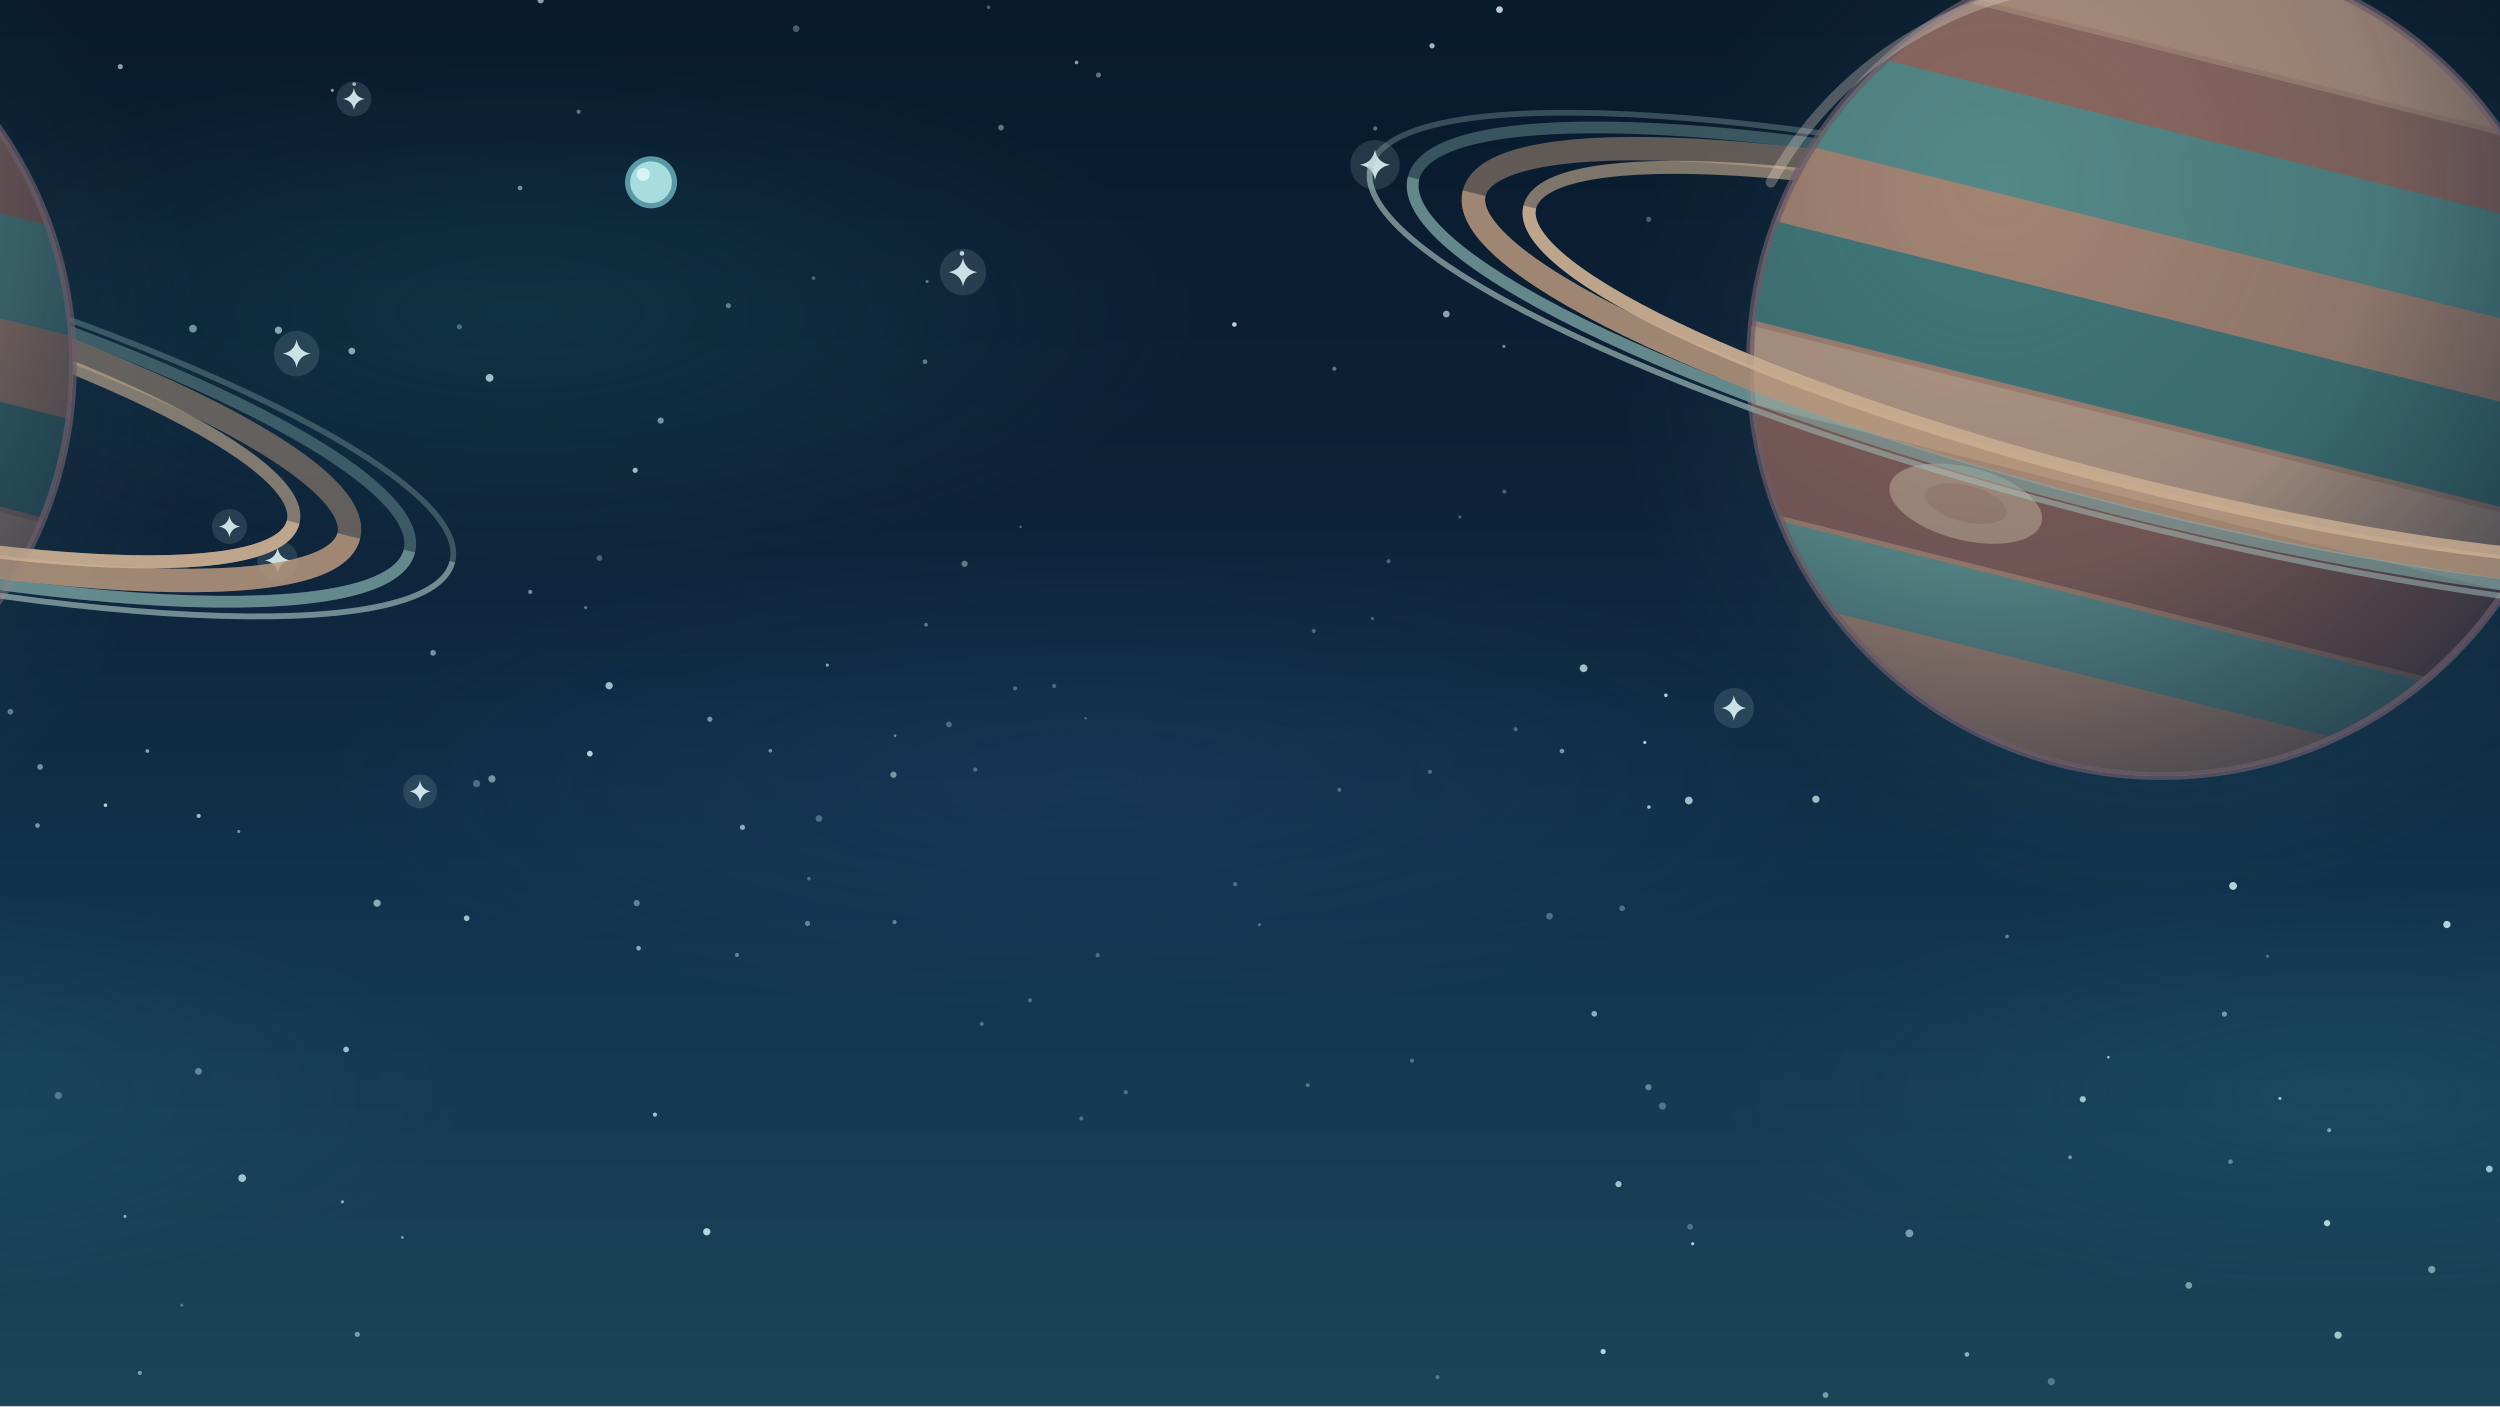
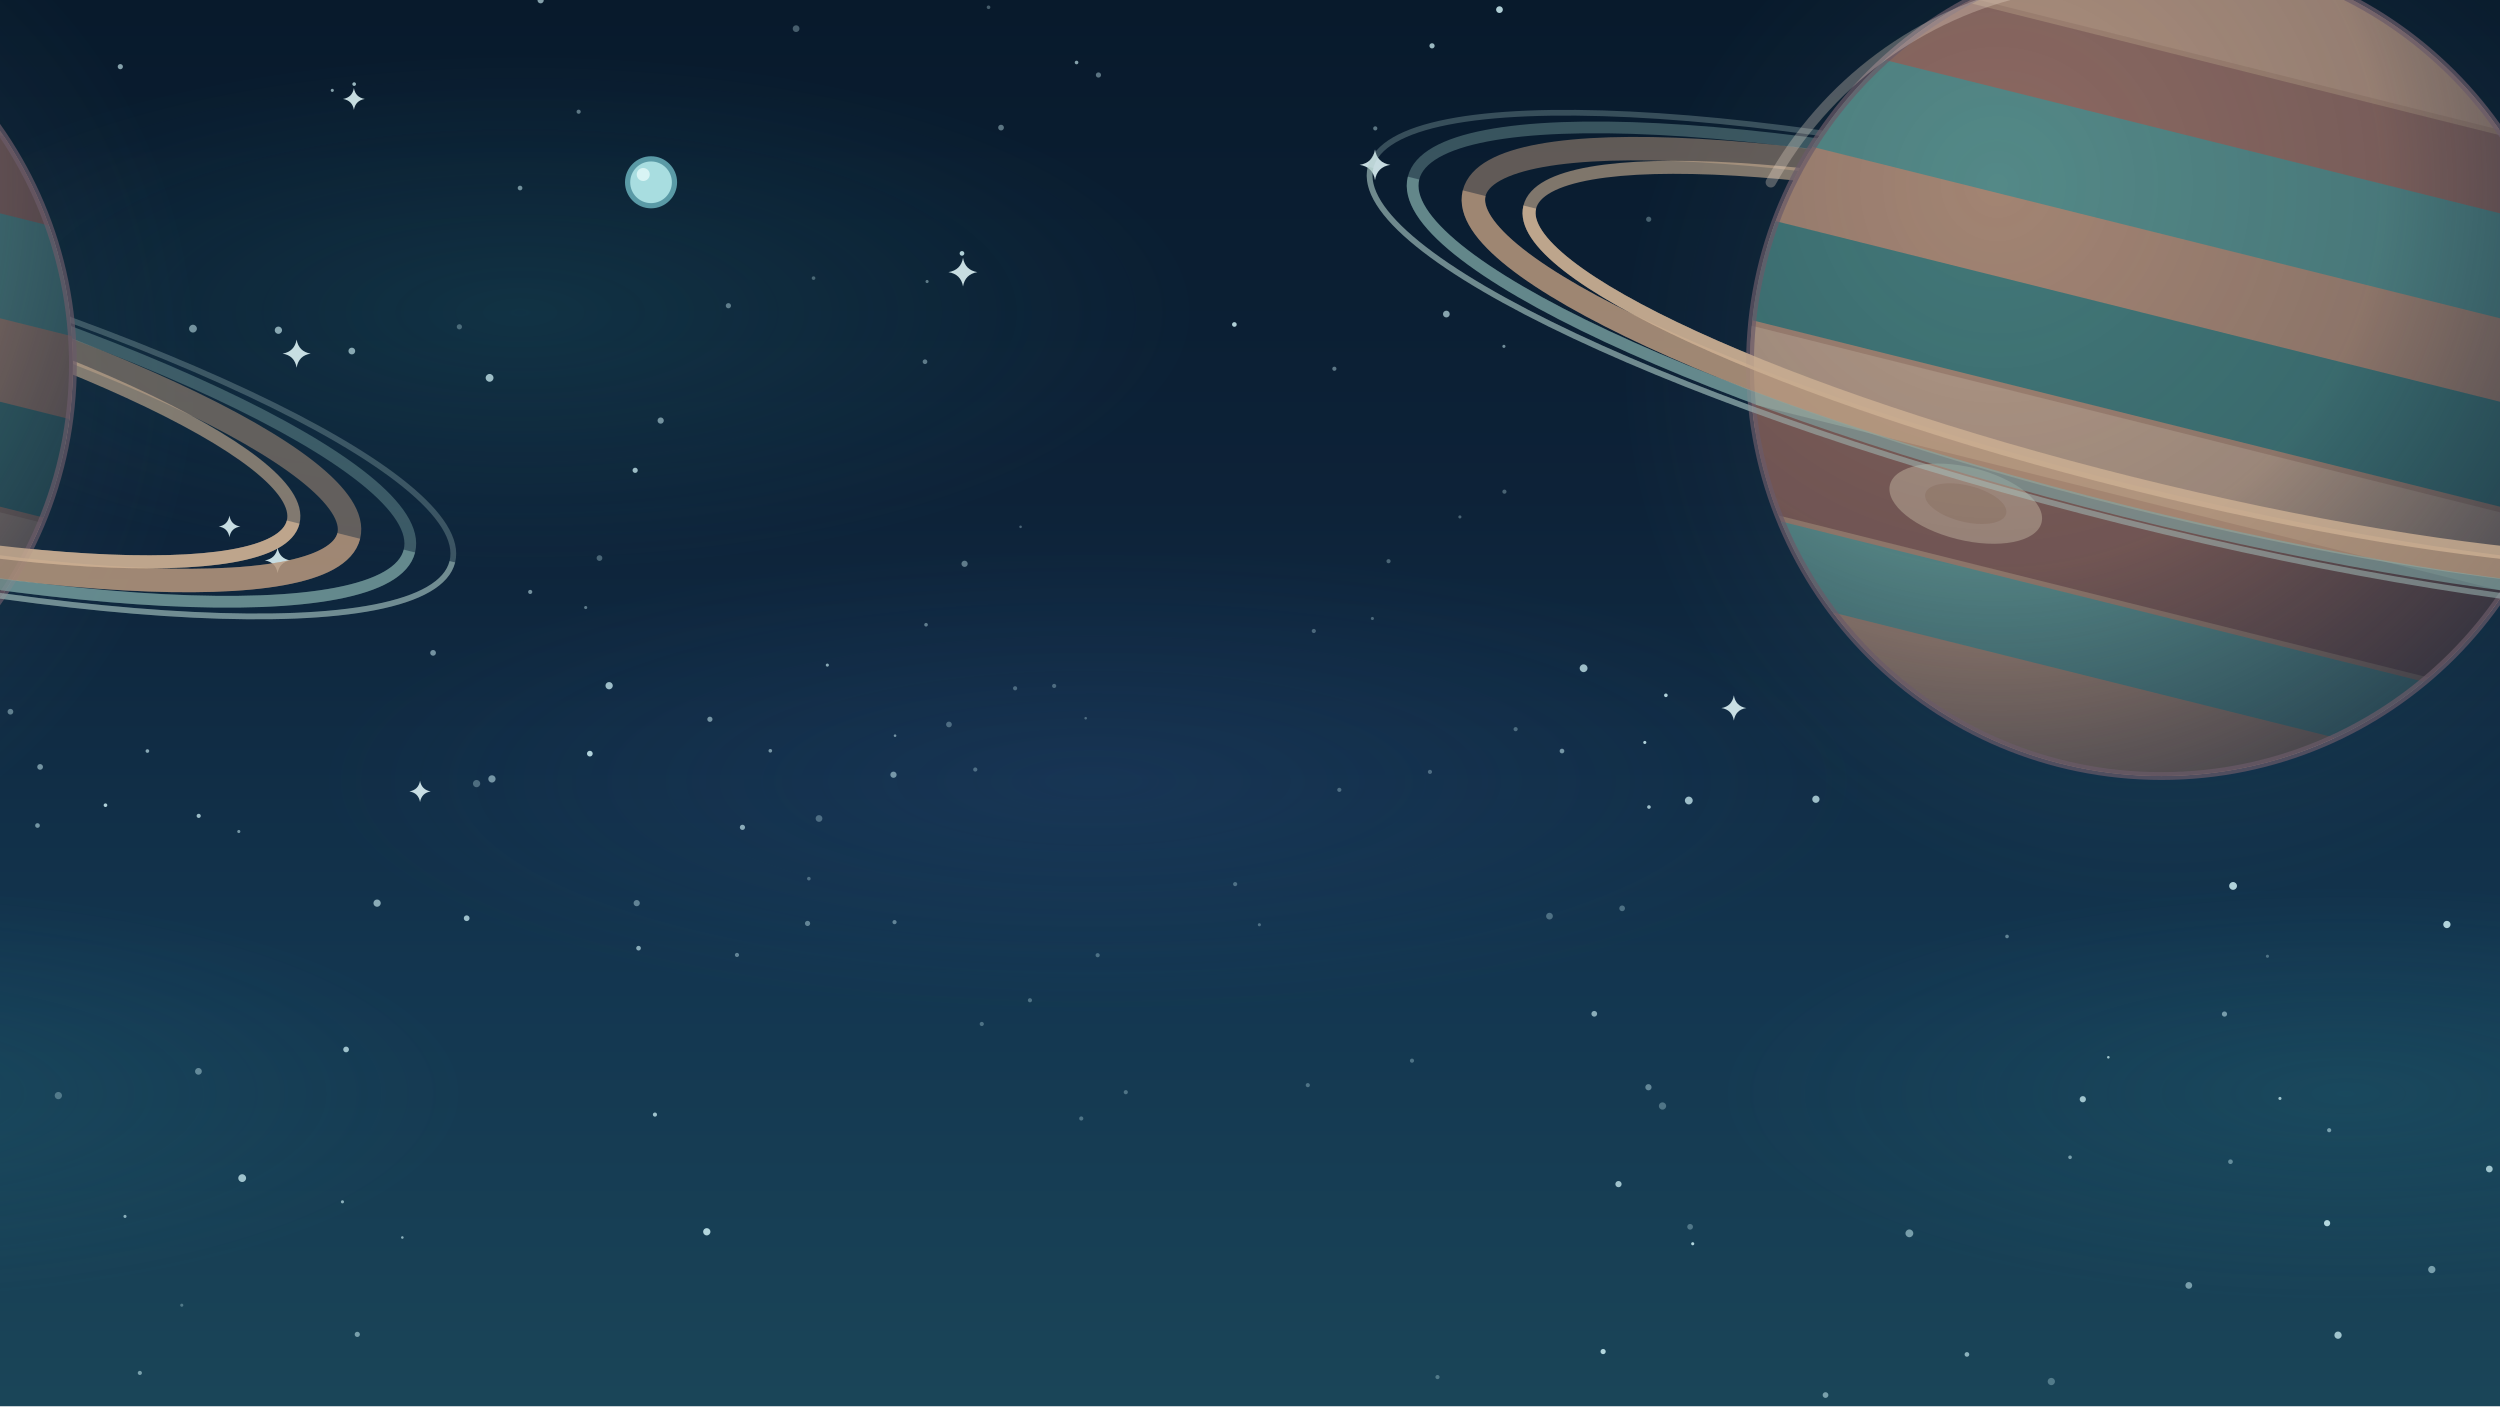
<svg xmlns="http://www.w3.org/2000/svg" width="960" height="540" viewBox="0 0 960 540">
  <defs>
    <linearGradient id="rs" x1="0" y1="0" x2="0" y2="1">
      <stop offset="0" stop-color="#081a2c" />
      <stop offset="0.35" stop-color="#0d2238" />
      <stop offset="0.7" stop-color="#133650" />
      <stop offset="1" stop-color="#1a4558" />
    </linearGradient>
    <radialGradient id="rn1">
      <stop offset="0" stop-color="#2f8a90" stop-opacity="0.18" />
      <stop offset="0.55" stop-color="#2f8a90" stop-opacity="0.081" />
      <stop offset="1" stop-color="#2f8a90" stop-opacity="0" />
    </radialGradient>
    <radialGradient id="rn2">
      <stop offset="0" stop-color="#3a5a9e" stop-opacity="0.16" />
      <stop offset="0.55" stop-color="#3a5a9e" stop-opacity="0.072" />
      <stop offset="1" stop-color="#3a5a9e" stop-opacity="0" />
    </radialGradient>
    <radialGradient id="rpshade" cx="0.3" cy="0.28" r="0.85">
      <stop offset="0" stop-color="#0a1a30" stop-opacity="0.12" />
      <stop offset="0.55" stop-color="#0a1a30" stop-opacity="0.25" />
      <stop offset="1" stop-color="#0a1a30" stop-opacity="0.72" />
    </radialGradient>
    <radialGradient id="ratm">
      <stop offset="0" stop-color="#7ac8c0" stop-opacity="0.2" />
      <stop offset="0.45" stop-color="#7ac8c0" stop-opacity="0.08" />
      <stop offset="1" stop-color="#7ac8c0" stop-opacity="0" />
    </radialGradient>
    <clipPath id="rpc">
      <circle cx="830" cy="140" r="158" />
    </clipPath>
    <clipPath id="rfront">
      <rect x="410" y="140" width="840" height="300" transform="rotate(14 830 140)" />
    </clipPath>
  </defs>
  <rect x="0" y="0" width="960" height="540" fill="url(#rs)" />
  <ellipse cx="200" cy="120" rx="260" ry="100" fill="url(#rn1)" />
  <ellipse cx="1160" cy="120" rx="260" ry="100" fill="url(#rn1)" />
  <ellipse cx="420" cy="300" rx="300" ry="90" fill="url(#rn2)" />
  <ellipse cx="-60" cy="420" rx="240" ry="80" fill="url(#rn1)" />
  <ellipse cx="900" cy="420" rx="240" ry="80" fill="url(#rn1)" />
  <circle cx="894.4" cy="434" r="0.8" fill="#d8fbff" opacity="0.5" />
  <circle cx="343.5" cy="354.1" r="0.8" fill="#d8fbff" opacity="0.4" />
  <circle cx="166.3" cy="250.7" r="1.1" fill="#d8fbff" opacity="0.5" />
  <circle cx="639.7" cy="267" r="0.7" fill="#d8fbff" opacity="0.8" />
  <circle cx="15.4" cy="294.5" r="1.1" fill="#d8fbff" opacity="0.5" />
  <circle cx="377" cy="393.2" r="0.8" fill="#d8fbff" opacity="0.3" />
  <circle cx="253.7" cy="161.5" r="1.2" fill="#d8fbff" opacity="0.5" />
  <circle cx="46.2" cy="25.6" r="1" fill="#d8fbff" opacity="0.6" />
  <circle cx="701" cy="535.7" r="1.1" fill="#d8fbff" opacity="0.5" />
  <circle cx="233.9" cy="263.3" r="1.4" fill="#d8fbff" opacity="0.7" />
  <circle cx="136" cy="32.3" r="0.7" fill="#d8fbff" opacity="0.7" />
  <circle cx="612.2" cy="389.3" r="1.1" fill="#d8fbff" opacity="0.6" />
  <circle cx="144.8" cy="346.8" r="1.4" fill="#d8fbff" opacity="0.6" />
  <circle cx="251.5" cy="428" r="0.8" fill="#d8fbff" opacity="0.7" />
  <circle cx="650" cy="477.6" r="0.6" fill="#d8fbff" opacity="0.8" />
  <circle cx="528.1" cy="49.3" r="0.8" fill="#d8fbff" opacity="0.4" />
  <circle cx="575.8" cy="3.7" r="1.3" fill="#d8fbff" opacity="0.8" />
  <circle cx="370.4" cy="216.5" r="1.2" fill="#d8fbff" opacity="0.4" />
  <circle cx="733.2" cy="473.6" r="1.5" fill="#d8fbff" opacity="0.5" />
  <circle cx="74.1" cy="126.2" r="1.5" fill="#d8fbff" opacity="0.5" />
  <circle cx="222.2" cy="42.9" r="0.8" fill="#d8fbff" opacity="0.4" />
  <circle cx="542.2" cy="407.3" r="0.8" fill="#d8fbff" opacity="0.3" />
  <circle cx="355.2" cy="138.9" r="0.9" fill="#d8fbff" opacity="0.4" />
  <circle cx="243.9" cy="180.6" r="1" fill="#d8fbff" opacity="0.7" />
  <circle cx="631.6" cy="285.1" r="0.6" fill="#d8fbff" opacity="0.8" />
  <circle cx="48" cy="467.1" r="0.6" fill="#d8fbff" opacity="0.6" />
  <circle cx="840.5" cy="493.6" r="1.3" fill="#d8fbff" opacity="0.5" />
  <circle cx="599.8" cy="288.4" r="0.9" fill="#d8fbff" opacity="0.5" />
  <circle cx="415.2" cy="429.5" r="0.8" fill="#d8fbff" opacity="0.3" />
  <circle cx="432.3" cy="419.4" r="0.8" fill="#d8fbff" opacity="0.3" />
  <circle cx="56.6" cy="288.4" r="0.7" fill="#d8fbff" opacity="0.6" />
  <circle cx="809.6" cy="406" r="0.5" fill="#d8fbff" opacity="0.7" />
  <circle cx="560.6" cy="198.5" r="0.6" fill="#d8fbff" opacity="0.3" />
  <circle cx="857.5" cy="340.2" r="1.5" fill="#d8fbff" opacity="0.8" />
  <circle cx="755.3" cy="520.1" r="0.9" fill="#d8fbff" opacity="0.6" />
  <circle cx="374.5" cy="295.5" r="0.8" fill="#d8fbff" opacity="0.3" />
  <circle cx="179.2" cy="352.6" r="1.1" fill="#d8fbff" opacity="0.7" />
  <circle cx="697.3" cy="306.9" r="1.4" fill="#d8fbff" opacity="0.7" />
  <circle cx="512.4" cy="141.6" r="0.8" fill="#d8fbff" opacity="0.4" />
  <circle cx="633.2" cy="309.9" r="0.7" fill="#d8fbff" opacity="0.7" />
  <circle cx="421.5" cy="366.8" r="0.8" fill="#d8fbff" opacity="0.3" />
  <circle cx="875.5" cy="421.8" r="0.6" fill="#d8fbff" opacity="0.7" />
  <circle cx="355.6" cy="239.9" r="0.7" fill="#d8fbff" opacity="0.4" />
  <circle cx="416.9" cy="275.8" r="0.5" fill="#d8fbff" opacity="0.3" />
  <circle cx="40.5" cy="309.2" r="0.7" fill="#d8fbff" opacity="0.8" />
  <circle cx="870.7" cy="367.2" r="0.6" fill="#d8fbff" opacity="0.3" />
  <circle cx="285.1" cy="317.7" r="1" fill="#d8fbff" opacity="0.6" />
  <circle cx="633.1" cy="84.2" r="1" fill="#d8fbff" opacity="0.3" />
  <circle cx="343.7" cy="282.5" r="0.5" fill="#d8fbff" opacity="0.5" />
  <circle cx="483.6" cy="355.1" r="0.6" fill="#d8fbff" opacity="0.3" />
  <circle cx="4" cy="273.3" r="1.1" fill="#d8fbff" opacity="0.4" />
  <circle cx="207.6" cy="0.1" r="1.2" fill="#d8fbff" opacity="0.6" />
  <circle cx="389.8" cy="264.3" r="0.8" fill="#d8fbff" opacity="0.3" />
  <circle cx="514.3" cy="303.3" r="0.8" fill="#d8fbff" opacity="0.3" />
  <circle cx="794.9" cy="444.4" r="0.7" fill="#d8fbff" opacity="0.5" />
  <circle cx="622.9" cy="348.8" r="1.1" fill="#d8fbff" opacity="0.3" />
  <circle cx="106.9" cy="126.8" r="1.4" fill="#d8fbff" opacity="0.6" />
  <circle cx="854.2" cy="389.4" r="1" fill="#d8fbff" opacity="0.5" />
  <circle cx="230.2" cy="214.3" r="1.1" fill="#d8fbff" opacity="0.3" />
  <circle cx="176.4" cy="125.5" r="1" fill="#d8fbff" opacity="0.3" />
  <circle cx="648.5" cy="307.4" r="1.5" fill="#d8fbff" opacity="0.7" />
  <circle cx="199.7" cy="72.2" r="0.9" fill="#d8fbff" opacity="0.5" />
  <circle cx="310.6" cy="337.4" r="0.7" fill="#d8fbff" opacity="0.3" />
  <circle cx="404.8" cy="263.4" r="0.8" fill="#d8fbff" opacity="0.3" />
  <circle cx="317.7" cy="255.4" r="0.6" fill="#d8fbff" opacity="0.6" />
  <circle cx="69.8" cy="501.2" r="0.6" fill="#d8fbff" opacity="0.3" />
  <circle cx="131.5" cy="461.5" r="0.6" fill="#d8fbff" opacity="0.6" />
  <circle cx="787.7" cy="530.5" r="1.4" fill="#d8fbff" opacity="0.3" />
  <circle cx="314.5" cy="314.3" r="1.3" fill="#d8fbff" opacity="0.3" />
  <circle cx="379.6" cy="2.8" r="0.7" fill="#d8fbff" opacity="0.3" />
  <circle cx="127.6" cy="34.7" r="0.6" fill="#d8fbff" opacity="0.6" />
  <circle cx="391.9" cy="202.3" r="0.5" fill="#d8fbff" opacity="0.3" />
  <circle cx="295.8" cy="288.3" r="0.7" fill="#d8fbff" opacity="0.5" />
  <circle cx="413.4" cy="24" r="0.7" fill="#d8fbff" opacity="0.6" />
  <circle cx="271.4" cy="473" r="1.4" fill="#d8fbff" opacity="0.8" />
  <circle cx="474.3" cy="339.5" r="0.8" fill="#d8fbff" opacity="0.3" />
  <circle cx="799.8" cy="422.1" r="1.2" fill="#d8fbff" opacity="0.7" />
  <circle cx="76.3" cy="313.3" r="0.8" fill="#d8fbff" opacity="0.7" />
  <circle cx="893.6" cy="469.7" r="1.2" fill="#d8fbff" opacity="0.8" />
  <circle cx="577.5" cy="133" r="0.6" fill="#d8fbff" opacity="0.5" />
  <circle cx="183" cy="300.9" r="1.4" fill="#d8fbff" opacity="0.3" />
  <circle cx="555.4" cy="120.6" r="1.3" fill="#d8fbff" opacity="0.6" />
  <circle cx="955.9" cy="448.9" r="1.3" fill="#d8fbff" opacity="0.7" />
  <circle cx="421.8" cy="28.8" r="1" fill="#d8fbff" opacity="0.4" />
  <circle cx="369.4" cy="97.3" r="0.9" fill="#d8fbff" opacity="0.8" />
  <circle cx="395.5" cy="384.1" r="0.8" fill="#d8fbff" opacity="0.3" />
  <circle cx="91.7" cy="319.3" r="0.6" fill="#d8fbff" opacity="0.5" />
  <circle cx="615.6" cy="519" r="1" fill="#d8fbff" opacity="0.8" />
  <circle cx="552" cy="528.8" r="0.8" fill="#d8fbff" opacity="0.3" />
  <circle cx="856.5" cy="446.1" r="0.9" fill="#d8fbff" opacity="0.4" />
  <circle cx="649" cy="471.1" r="1.1" fill="#d8fbff" opacity="0.3" />
  <circle cx="608.1" cy="256.6" r="1.5" fill="#d8fbff" opacity="0.7" />
  <circle cx="897.8" cy="512.7" r="1.4" fill="#d8fbff" opacity="0.7" />
  <circle cx="305.7" cy="11" r="1.3" fill="#d8fbff" opacity="0.3" />
  <circle cx="76.2" cy="411.4" r="1.3" fill="#d8fbff" opacity="0.4" />
  <circle cx="638.4" cy="424.7" r="1.4" fill="#d8fbff" opacity="0.3" />
  <circle cx="474" cy="124.6" r="0.9" fill="#d8fbff" opacity="0.8" />
  <circle cx="533.2" cy="215.5" r="0.8" fill="#d8fbff" opacity="0.3" />
  <circle cx="504.5" cy="242.3" r="0.8" fill="#d8fbff" opacity="0.3" />
  <circle cx="93" cy="452.4" r="1.5" fill="#d8fbff" opacity="0.7" />
  <circle cx="53.7" cy="527.2" r="0.8" fill="#d8fbff" opacity="0.5" />
  <circle cx="312.4" cy="106.8" r="0.7" fill="#d8fbff" opacity="0.3" />
  <circle cx="310.1" cy="354.6" r="1" fill="#d8fbff" opacity="0.4" />
  <circle cx="356" cy="108.1" r="0.6" fill="#d8fbff" opacity="0.4" />
  <circle cx="595" cy="351.8" r="1.3" fill="#d8fbff" opacity="0.3" />
  <circle cx="621.5" cy="454.7" r="1.2" fill="#d8fbff" opacity="0.7" />
  <circle cx="343.1" cy="297.5" r="1.2" fill="#d8fbff" opacity="0.5" />
  <circle cx="203.6" cy="227.3" r="0.8" fill="#d8fbff" opacity="0.5" />
  <circle cx="933.8" cy="487.5" r="1.4" fill="#d8fbff" opacity="0.5" />
  <circle cx="502.2" cy="416.7" r="0.8" fill="#d8fbff" opacity="0.3" />
  <circle cx="527" cy="237.5" r="0.6" fill="#d8fbff" opacity="0.3" />
  <circle cx="244.5" cy="346.8" r="1.2" fill="#d8fbff" opacity="0.4" />
  <circle cx="582" cy="280" r="0.8" fill="#d8fbff" opacity="0.3" />
  <circle cx="283" cy="366.7" r="0.8" fill="#d8fbff" opacity="0.4" />
  <circle cx="224.9" cy="233.3" r="0.6" fill="#d8fbff" opacity="0.4" />
  <circle cx="245.2" cy="364.1" r="0.9" fill="#d8fbff" opacity="0.6" />
  <circle cx="272.6" cy="276.2" r="1" fill="#d8fbff" opacity="0.5" />
  <circle cx="549.9" cy="17.6" r="1" fill="#d8fbff" opacity="0.7" />
  <circle cx="188" cy="145.1" r="1.5" fill="#d8fbff" opacity="0.7" />
  <circle cx="188.9" cy="299.1" r="1.4" fill="#d8fbff" opacity="0.5" />
  <circle cx="279.7" cy="117.4" r="1" fill="#d8fbff" opacity="0.4" />
  <circle cx="154.5" cy="475.2" r="0.5" fill="#d8fbff" opacity="0.6" />
  <circle cx="14.4" cy="317" r="0.9" fill="#d8fbff" opacity="0.5" />
  <circle cx="364.4" cy="278.2" r="1.1" fill="#d8fbff" opacity="0.3" />
  <circle cx="770.7" cy="359.6" r="0.7" fill="#d8fbff" opacity="0.4" />
  <circle cx="384.4" cy="49" r="1.1" fill="#d8fbff" opacity="0.4" />
  <circle cx="939.6" cy="355" r="1.4" fill="#d8fbff" opacity="0.8" />
  <circle cx="577.7" cy="188.8" r="0.8" fill="#d8fbff" opacity="0.3" />
  <circle cx="633" cy="417.5" r="1.2" fill="#d8fbff" opacity="0.4" />
  <circle cx="137.2" cy="512.4" r="1" fill="#d8fbff" opacity="0.5" />
  <circle cx="226.5" cy="289.4" r="1.1" fill="#d8fbff" opacity="0.8" />
  <circle cx="135.1" cy="134.8" r="1.3" fill="#d8fbff" opacity="0.6" />
  <circle cx="549.1" cy="296.4" r="0.8" fill="#d8fbff" opacity="0.3" />
  <circle cx="132.9" cy="403" r="1.1" fill="#d8fbff" opacity="0.7" />
  <circle cx="22.4" cy="420.7" r="1.4" fill="#d8fbff" opacity="0.3" />
-   <circle cx="135.9" cy="38" r="6.7" fill="#e8fdff" opacity="0.12" />
  <path d="M135.9 33.8Q136.5 37.4 140.1 38Q136.5 38.6 135.9 42.2Q135.3 38.6 131.7 38Q135.3 37.4 135.9 33.8Z" fill="#e8fdff" opacity="0.85" />
-   <circle cx="665.8" cy="271.9" r="7.7" fill="#e8fdff" opacity="0.12" />
  <path d="M665.8 267Q666.5 271.2 670.6 271.9Q666.5 272.5 665.8 276.7Q665.1 272.5 661 271.9Q665.1 271.2 665.8 267Z" fill="#e8fdff" opacity="0.85" />
-   <circle cx="88.1" cy="202.2" r="6.7" fill="#e8fdff" opacity="0.12" />
  <path d="M88.1 198Q88.7 201.6 92.3 202.2Q88.7 202.7 88.1 206.3Q87.5 202.7 84 202.2Q87.5 201.6 88.1 198Z" fill="#e8fdff" opacity="0.85" />
-   <circle cx="113.9" cy="135.8" r="8.7" fill="#e8fdff" opacity="0.12" />
  <path d="M113.9 130.4Q114.7 135 119.3 135.8Q114.7 136.5 113.9 141.2Q113.1 136.5 108.5 135.8Q113.1 135 113.9 130.4Z" fill="#e8fdff" opacity="0.85" />
-   <circle cx="106.6" cy="215.2" r="7.8" fill="#e8fdff" opacity="0.12" />
  <path d="M106.6 210.3Q107.3 214.5 111.5 215.2Q107.3 215.9 106.6 220.1Q105.9 215.9 101.7 215.2Q105.9 214.5 106.6 210.3Z" fill="#e8fdff" opacity="0.85" />
-   <circle cx="528" cy="63.3" r="9.5" fill="#e8fdff" opacity="0.12" />
  <path d="M528 57.4Q528.8 62.5 533.9 63.3Q528.8 64.1 528 69.2Q527.2 64.1 522.1 63.3Q527.2 62.5 528 57.4Z" fill="#e8fdff" opacity="0.85" />
-   <circle cx="161.3" cy="303.9" r="6.5" fill="#e8fdff" opacity="0.12" />
  <path d="M161.3 299.8Q161.9 303.3 165.4 303.9Q161.9 304.5 161.3 308Q160.7 304.5 157.2 303.9Q160.7 303.3 161.3 299.8Z" fill="#e8fdff" opacity="0.85" />
-   <circle cx="369.8" cy="104.5" r="8.9" fill="#e8fdff" opacity="0.12" />
  <path d="M369.8 99Q370.6 103.7 375.3 104.5Q370.6 105.3 369.8 110Q369 105.3 364.2 104.5Q369 103.7 369.8 99Z" fill="#e8fdff" opacity="0.85" />
  <circle cx="830" cy="140" r="208" fill="url(#ratm)" />
  <ellipse cx="830" cy="140" rx="272" ry="52" fill="none" stroke="#b8987e" stroke-width="9" stroke-linejoin="round" stroke-linecap="round" opacity="0.5" transform="rotate(14 830 140)" />
  <ellipse cx="830" cy="140" rx="250" ry="47" fill="none" stroke="#cdb093" stroke-width="5" stroke-linejoin="round" stroke-linecap="round" opacity="0.6" transform="rotate(14 830 140)" />
  <ellipse cx="830" cy="140" rx="296" ry="58" fill="none" stroke="#7fa8a6" stroke-width="4.5" stroke-linejoin="round" stroke-linecap="round" opacity="0.4" transform="rotate(14 830 140)" />
  <ellipse cx="830" cy="140" rx="313" ry="62" fill="none" stroke="#a6c4c0" stroke-width="2.2" stroke-linejoin="round" stroke-linecap="round" opacity="0.3" transform="rotate(14 830 140)" />
  <g clip-path="url(#rpc)">
    <circle cx="830" cy="140" r="158" fill="#b8937c" />
    <rect x="632" y="-18" width="396" height="39.1" fill="#c4a088" transform="rotate(14 830 140)" />
    <rect x="632" y="23.1" width="396" height="39.1" fill="#9e7468" transform="rotate(14 830 140)" />
    <rect x="632" y="52.2" width="396" height="39.1" fill="#5e9893" transform="rotate(14 830 140)" />
    <rect x="632" y="93.3" width="396" height="39.1" fill="#b8937c" transform="rotate(14 830 140)" />
    <rect x="632" y="122.4" width="396" height="39.1" fill="#4a8582" transform="rotate(14 830 140)" />
    <rect x="632" y="163.6" width="396" height="39.1" fill="#cbab92" transform="rotate(14 830 140)" />
    <rect x="632" y="192.7" width="396" height="39.1" fill="#93695f" transform="rotate(14 830 140)" />
    <rect x="632" y="233.8" width="396" height="39.1" fill="#69a19b" transform="rotate(14 830 140)" />
    <rect x="632" y="262.9" width="396" height="39.1" fill="#bf9a82" transform="rotate(14 830 140)" />
    <ellipse cx="770" cy="210" rx="30" ry="14" fill="#d8bca2" opacity="0.7" transform="rotate(14 830 140)" />
    <ellipse cx="770" cy="210" rx="16" ry="7" fill="#b8937c" opacity="0.8" transform="rotate(14 830 140)" />
    <circle cx="830" cy="140" r="158" fill="url(#rpshade)" />
  </g>
  <circle cx="830" cy="140" r="158" fill="none" stroke="#6a5a68" stroke-width="3" stroke-linejoin="round" stroke-linecap="round" opacity="0.7" />
  <path d="M680 70A150 150 0 0 1 780 -4" fill="none" stroke="#f0e2d0" stroke-width="4" stroke-linejoin="round" stroke-linecap="round" opacity="0.3" />
  <g clip-path="url(#rfront)">
    <ellipse cx="830" cy="140" rx="272" ry="52" fill="none" stroke="#b8987e" stroke-width="9" stroke-linejoin="round" stroke-linecap="round" opacity="0.7" transform="rotate(14 830 140)" />
    <ellipse cx="830" cy="140" rx="250" ry="47" fill="none" stroke="#cdb093" stroke-width="5" stroke-linejoin="round" stroke-linecap="round" opacity="0.8" transform="rotate(14 830 140)" />
    <ellipse cx="830" cy="140" rx="296" ry="58" fill="none" stroke="#7fa8a6" stroke-width="4.5" stroke-linejoin="round" stroke-linecap="round" opacity="0.6" transform="rotate(14 830 140)" />
    <ellipse cx="830" cy="140" rx="313" ry="62" fill="none" stroke="#a6c4c0" stroke-width="2.2" stroke-linejoin="round" stroke-linecap="round" opacity="0.5" transform="rotate(14 830 140)" />
  </g>
  <g transform="translate(-960 0)">
    <circle cx="830" cy="140" r="208" fill="url(#ratm)" />
    <ellipse cx="830" cy="140" rx="272" ry="52" fill="none" stroke="#b8987e" stroke-width="9" stroke-linejoin="round" stroke-linecap="round" opacity="0.5" transform="rotate(14 830 140)" />
    <ellipse cx="830" cy="140" rx="250" ry="47" fill="none" stroke="#cdb093" stroke-width="5" stroke-linejoin="round" stroke-linecap="round" opacity="0.6" transform="rotate(14 830 140)" />
    <ellipse cx="830" cy="140" rx="296" ry="58" fill="none" stroke="#7fa8a6" stroke-width="4.5" stroke-linejoin="round" stroke-linecap="round" opacity="0.4" transform="rotate(14 830 140)" />
    <ellipse cx="830" cy="140" rx="313" ry="62" fill="none" stroke="#a6c4c0" stroke-width="2.2" stroke-linejoin="round" stroke-linecap="round" opacity="0.3" transform="rotate(14 830 140)" />
    <g clip-path="url(#rpc)">
      <circle cx="830" cy="140" r="158" fill="#b8937c" />
      <rect x="632" y="-18" width="396" height="39.1" fill="#c4a088" transform="rotate(14 830 140)" />
      <rect x="632" y="23.1" width="396" height="39.1" fill="#9e7468" transform="rotate(14 830 140)" />
      <rect x="632" y="52.2" width="396" height="39.1" fill="#5e9893" transform="rotate(14 830 140)" />
      <rect x="632" y="93.3" width="396" height="39.1" fill="#b8937c" transform="rotate(14 830 140)" />
      <rect x="632" y="122.4" width="396" height="39.1" fill="#4a8582" transform="rotate(14 830 140)" />
      <rect x="632" y="163.6" width="396" height="39.1" fill="#cbab92" transform="rotate(14 830 140)" />
      <rect x="632" y="192.7" width="396" height="39.1" fill="#93695f" transform="rotate(14 830 140)" />
      <rect x="632" y="233.8" width="396" height="39.1" fill="#69a19b" transform="rotate(14 830 140)" />
      <rect x="632" y="262.9" width="396" height="39.1" fill="#bf9a82" transform="rotate(14 830 140)" />
      <ellipse cx="770" cy="210" rx="30" ry="14" fill="#d8bca2" opacity="0.7" transform="rotate(14 830 140)" />
      <ellipse cx="770" cy="210" rx="16" ry="7" fill="#b8937c" opacity="0.8" transform="rotate(14 830 140)" />
      <circle cx="830" cy="140" r="158" fill="url(#rpshade)" />
    </g>
    <circle cx="830" cy="140" r="158" fill="none" stroke="#6a5a68" stroke-width="3" stroke-linejoin="round" stroke-linecap="round" opacity="0.7" />
    <path d="M680 70A150 150 0 0 1 780 -4" fill="none" stroke="#f0e2d0" stroke-width="4" stroke-linejoin="round" stroke-linecap="round" opacity="0.3" />
    <g clip-path="url(#rfront)">
      <ellipse cx="830" cy="140" rx="272" ry="52" fill="none" stroke="#b8987e" stroke-width="9" stroke-linejoin="round" stroke-linecap="round" opacity="0.7" transform="rotate(14 830 140)" />
      <ellipse cx="830" cy="140" rx="250" ry="47" fill="none" stroke="#cdb093" stroke-width="5" stroke-linejoin="round" stroke-linecap="round" opacity="0.8" transform="rotate(14 830 140)" />
      <ellipse cx="830" cy="140" rx="296" ry="58" fill="none" stroke="#7fa8a6" stroke-width="4.5" stroke-linejoin="round" stroke-linecap="round" opacity="0.6" transform="rotate(14 830 140)" />
      <ellipse cx="830" cy="140" rx="313" ry="62" fill="none" stroke="#a6c4c0" stroke-width="2.2" stroke-linejoin="round" stroke-linecap="round" opacity="0.5" transform="rotate(14 830 140)" />
    </g>
  </g>
  <circle cx="250" cy="70" r="9" fill="#a8dde0" stroke="#5a9aa6" stroke-width="2" stroke-linejoin="round" stroke-linecap="round" />
  <circle cx="247" cy="67" r="2.5" fill="#d8f4f4" />
</svg>
